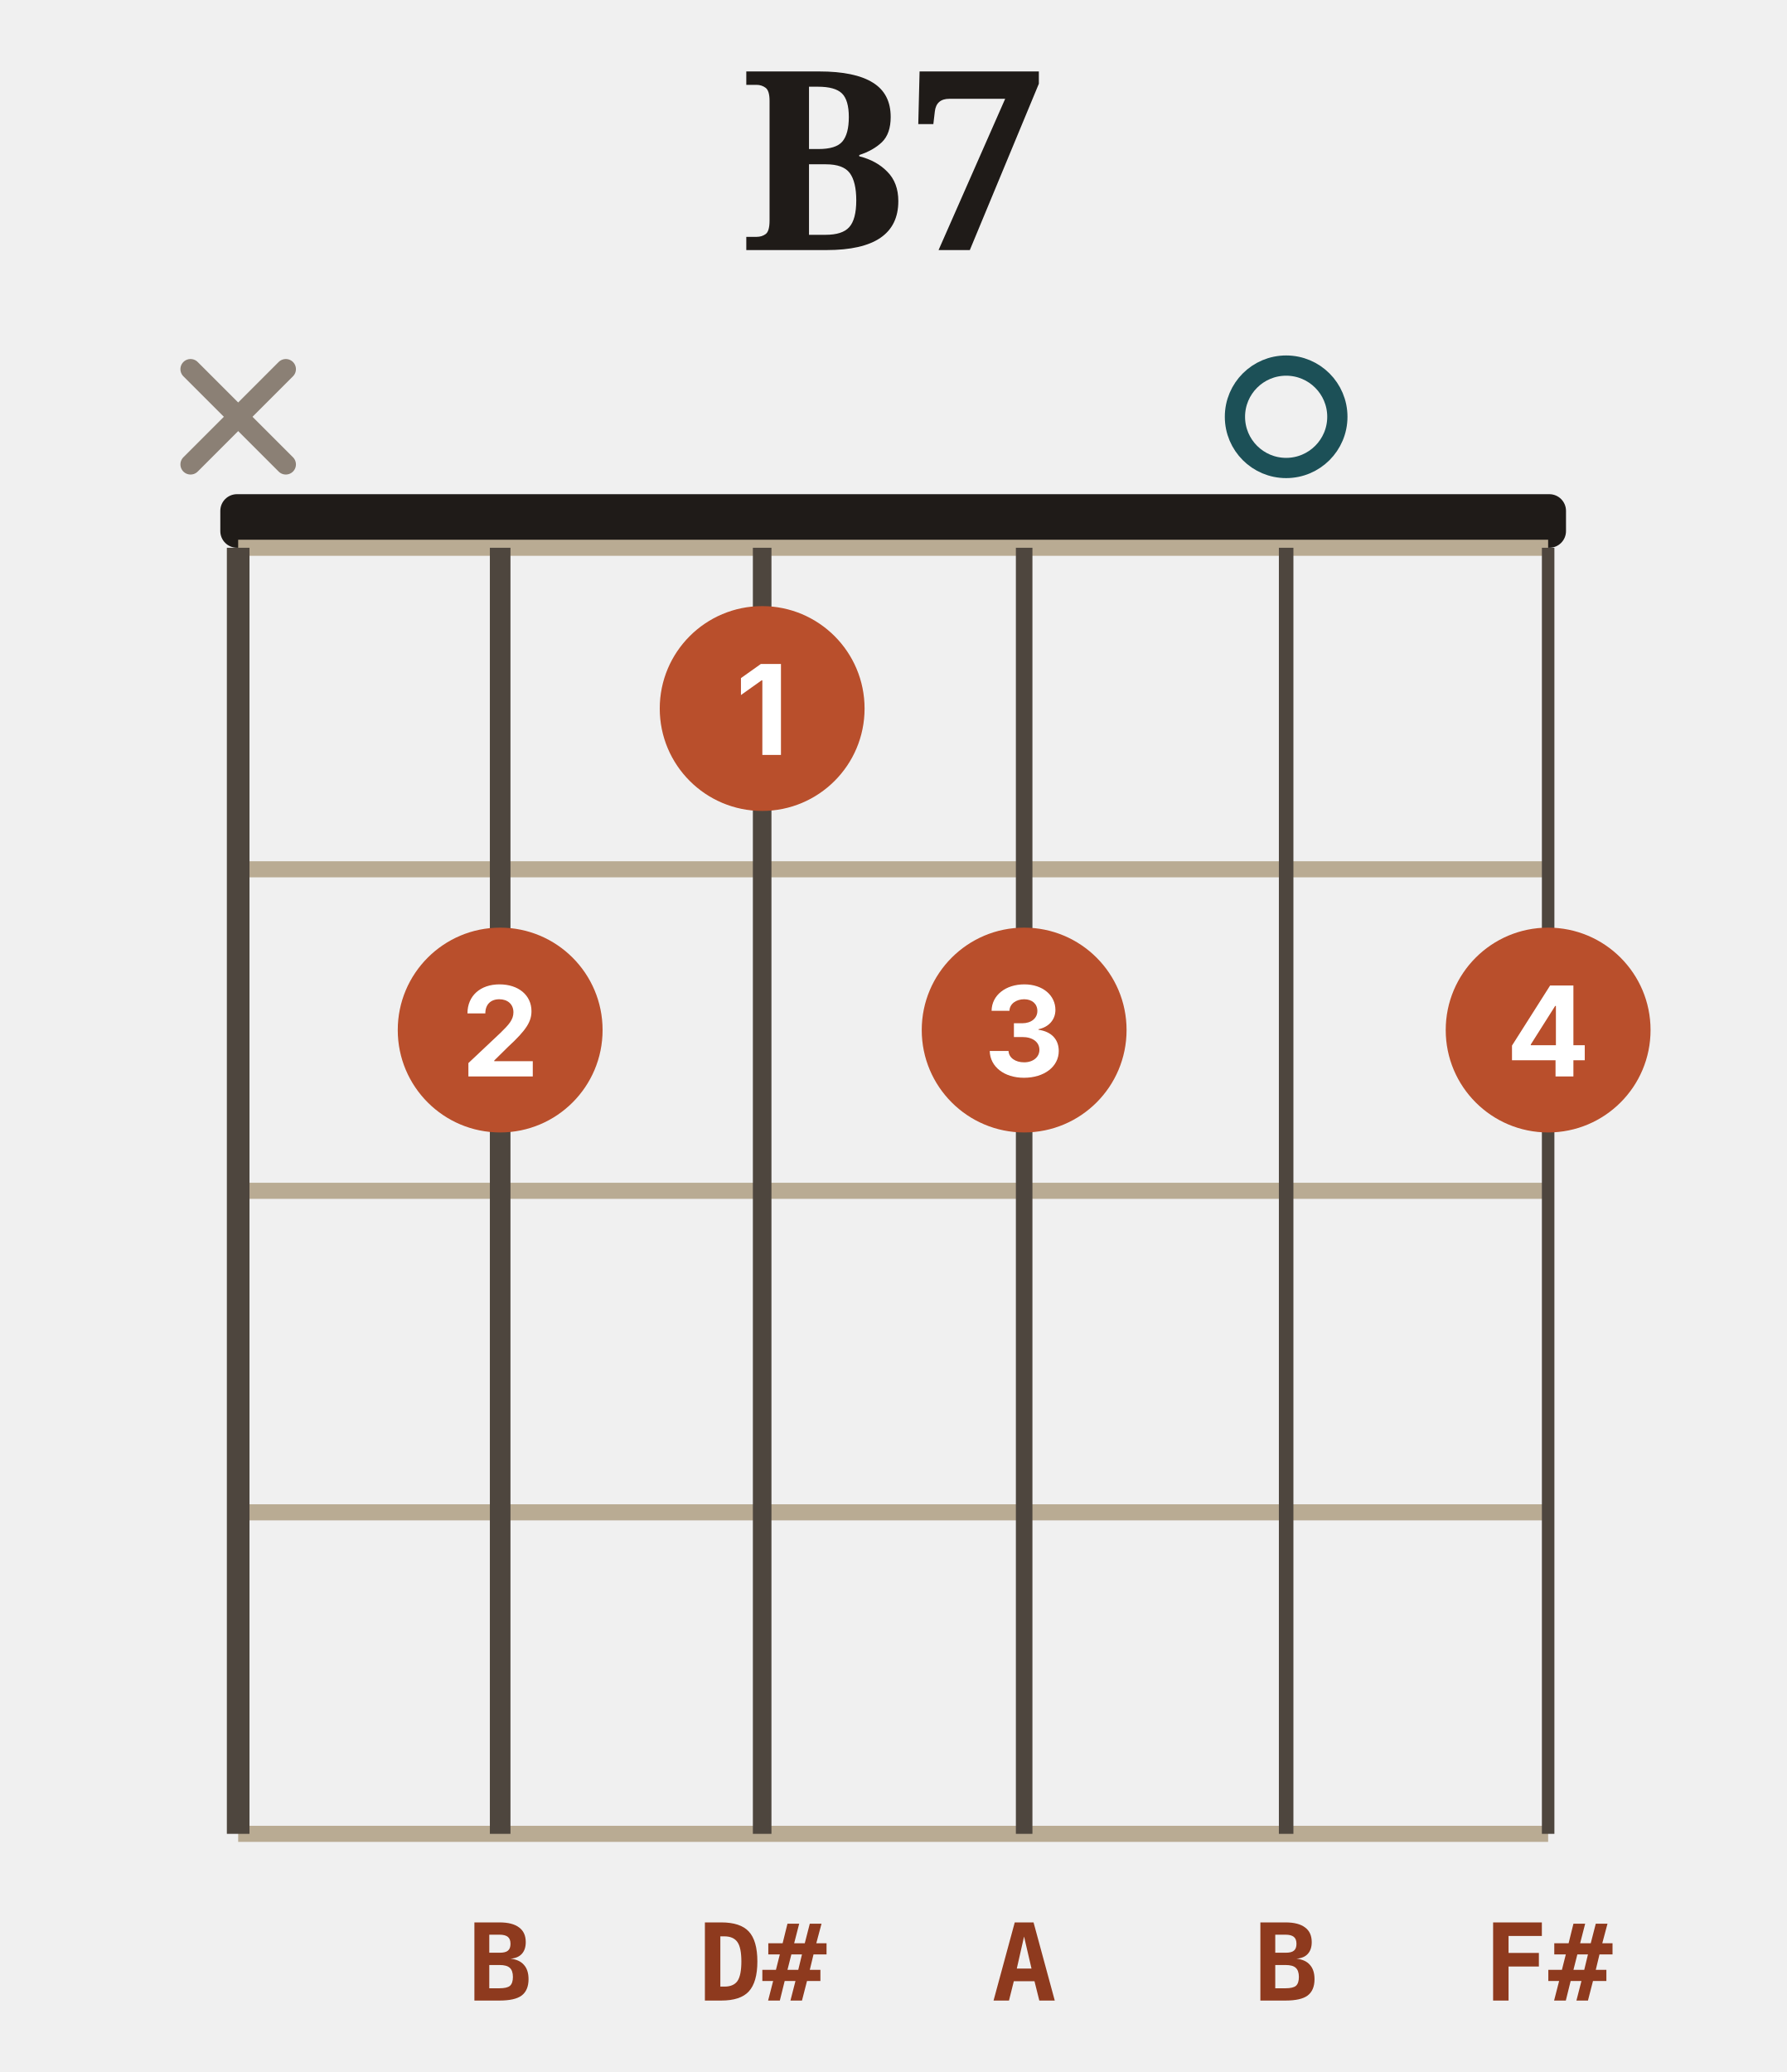
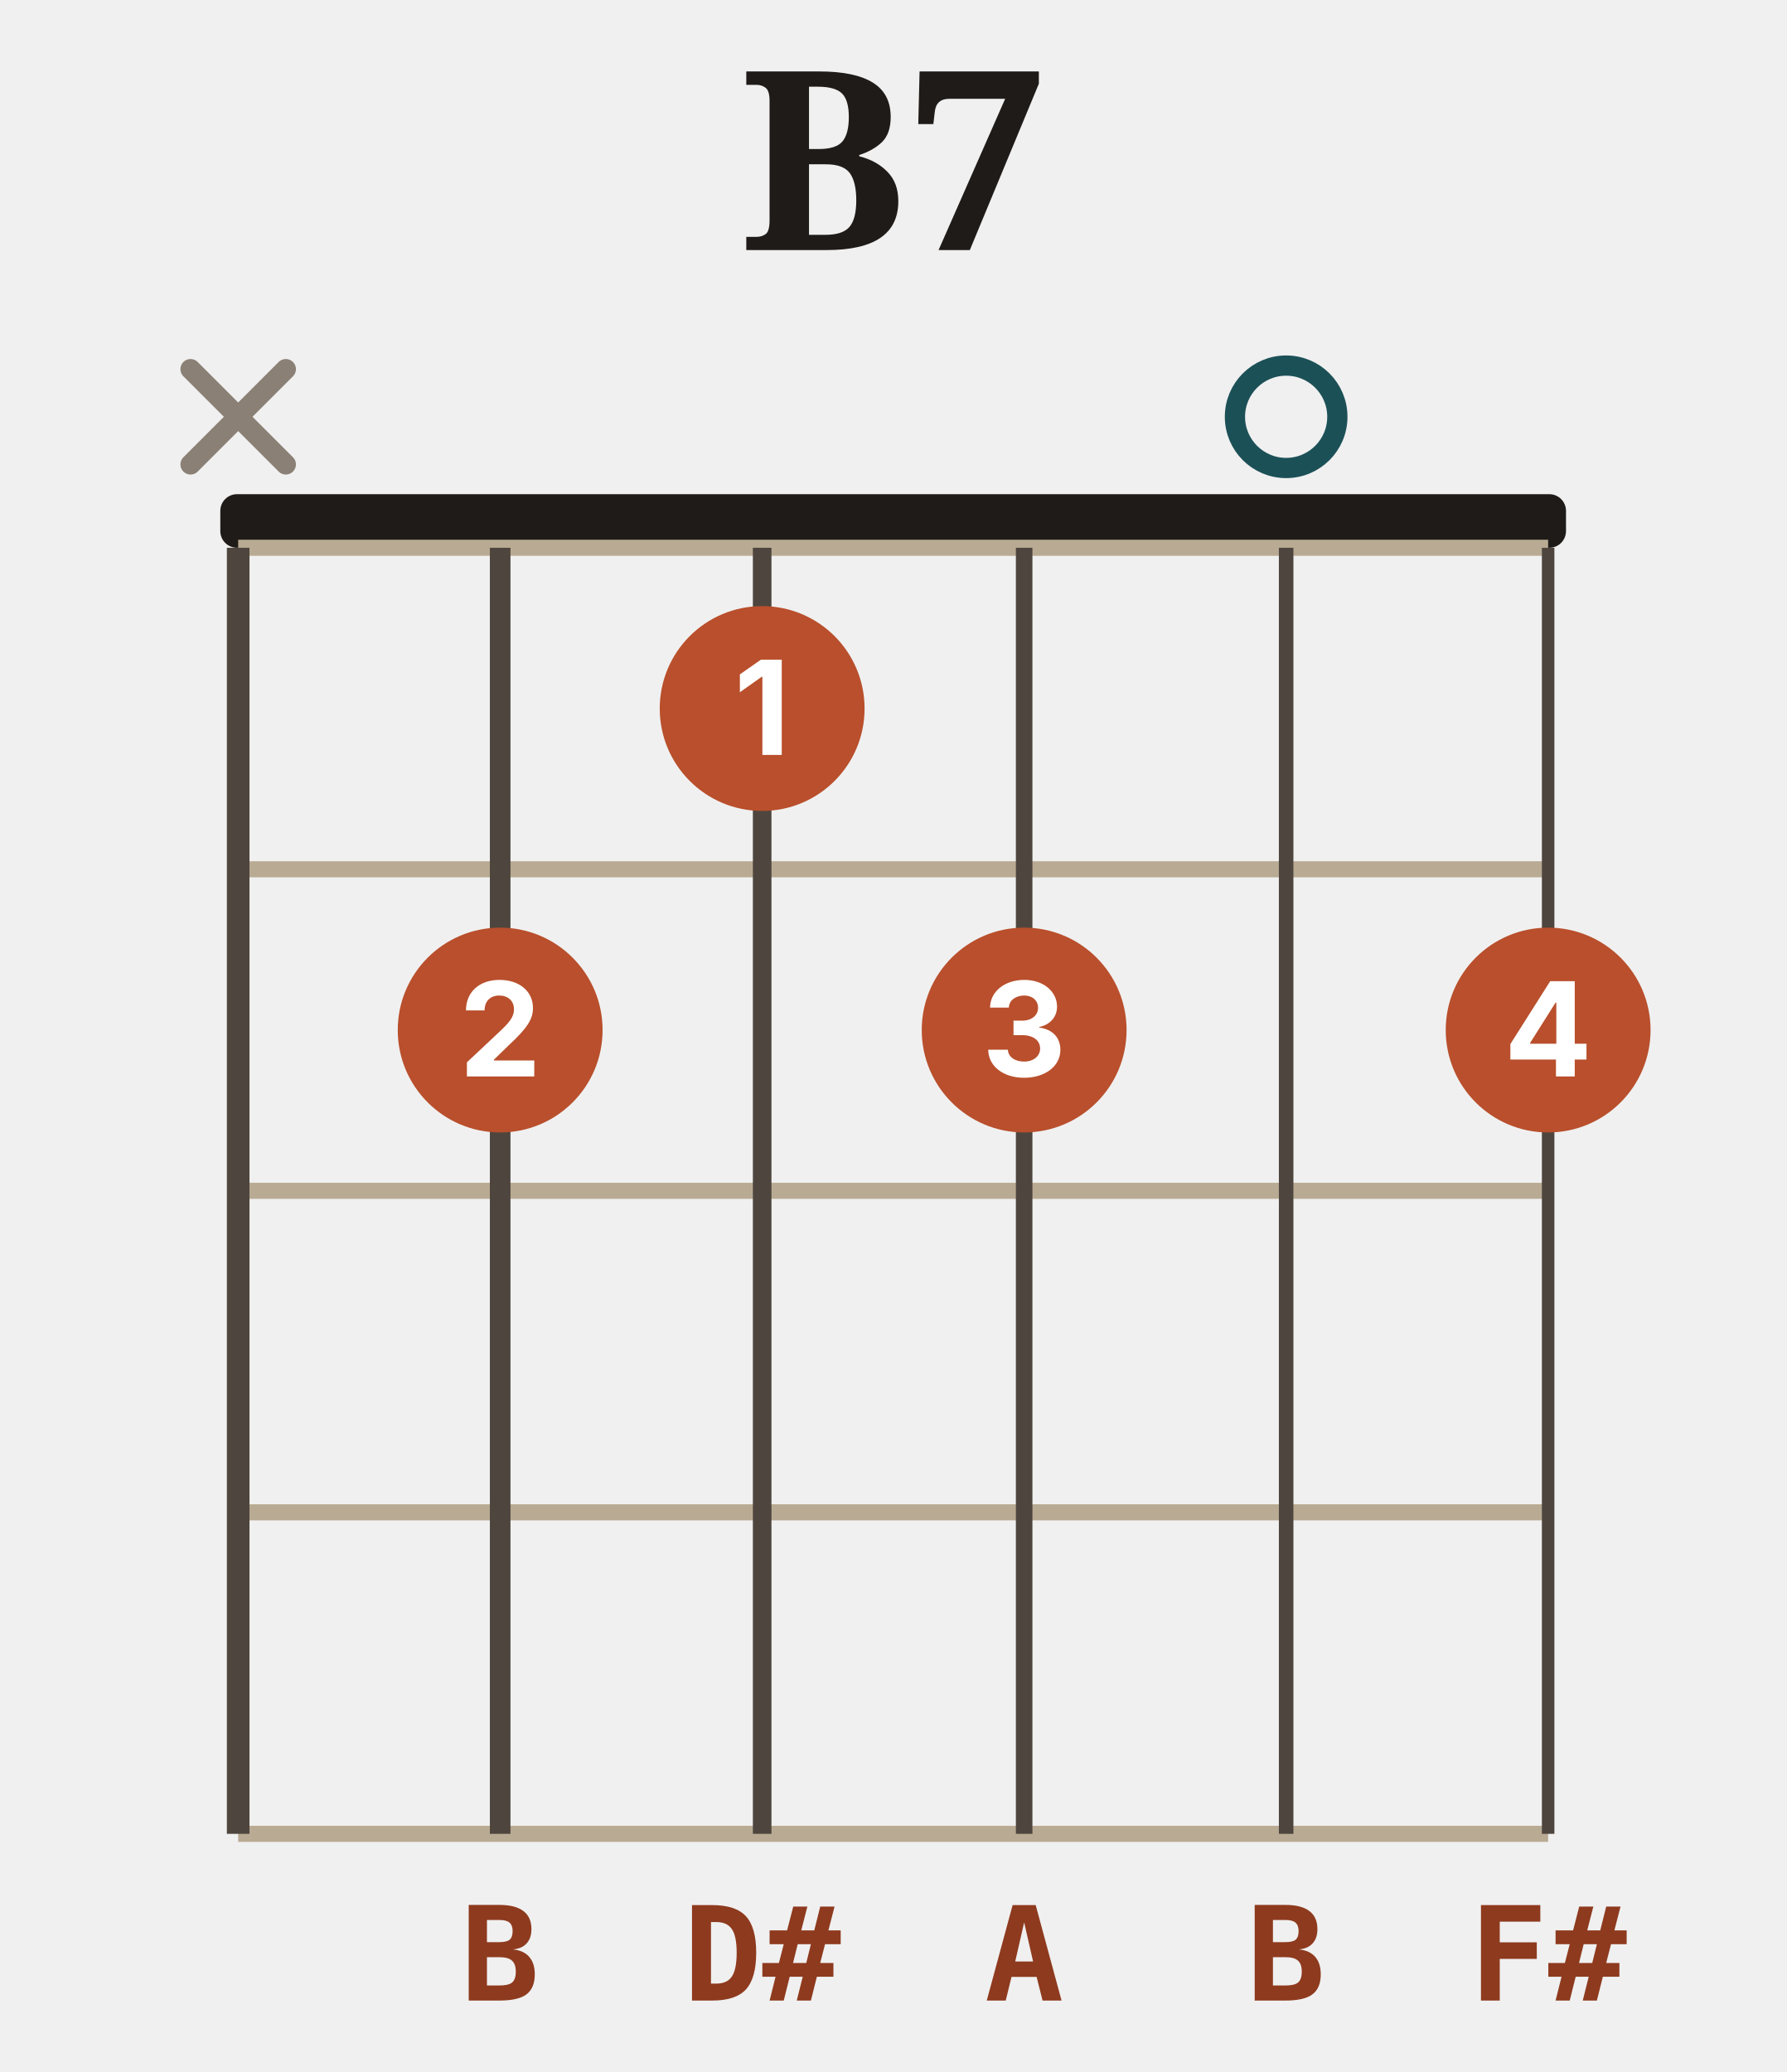
<svg xmlns="http://www.w3.org/2000/svg" width="150" height="174" viewBox="0 0 150 174" font-family="Inter, 'DejaVu Sans', sans-serif">
  <text x="75.0" y="21" text-anchor="middle" font-family="'EB Garamond', Georgia, serif" font-size="21" font-weight="700" fill="#1F1B18">B7</text>
  <g stroke="#8B8075" stroke-width="1.7" stroke-linecap="round">
    <line x1="16.0" y1="31.0" x2="24.0" y2="39.0" />
    <line x1="16.0" y1="39.0" x2="24.0" y2="31.0" />
  </g>
  <circle cx="108.0" cy="35.0" r="4.3" fill="none" stroke="#1C5057" stroke-width="1.7" />
  <rect x="18.5" y="41.5" width="113.0" height="4.5" rx="1.4" fill="#1F1B18" />
  <line x1="20.0" y1="46.0" x2="130.0" y2="46.0" stroke="#B9AB93" stroke-width="1.35" />
  <line x1="20.0" y1="73.0" x2="130.0" y2="73.0" stroke="#B9AB93" stroke-width="1.35" />
  <line x1="20.0" y1="100.0" x2="130.0" y2="100.0" stroke="#B9AB93" stroke-width="1.35" />
  <line x1="20.0" y1="127.0" x2="130.0" y2="127.0" stroke="#B9AB93" stroke-width="1.35" />
  <line x1="20.0" y1="154.0" x2="130.0" y2="154.0" stroke="#B9AB93" stroke-width="1.35" />
  <line x1="20.0" y1="46.0" x2="20.0" y2="154.0" stroke="#4E463E" stroke-width="1.90" />
  <line x1="42.0" y1="46.0" x2="42.0" y2="154.0" stroke="#4E463E" stroke-width="1.73" />
  <line x1="64.0" y1="46.0" x2="64.0" y2="154.0" stroke="#4E463E" stroke-width="1.56" />
  <line x1="86.0" y1="46.0" x2="86.0" y2="154.0" stroke="#4E463E" stroke-width="1.39" />
  <line x1="108.0" y1="46.0" x2="108.0" y2="154.0" stroke="#4E463E" stroke-width="1.22" />
  <line x1="130.0" y1="46.0" x2="130.0" y2="154.0" stroke="#4E463E" stroke-width="1.05" />
  <circle cx="42.0" cy="86.5" r="8.6" fill="#B94F2C" />
-   <text x="42.0" y="90.4" text-anchor="middle" font-size="10.5" font-weight="700" fill="#fff">2</text>
+   <text x="42.0" y="90.4" text-anchor="middle" font-size="11" font-weight="700" fill="#fff">2</text>
  <circle cx="64.0" cy="59.5" r="8.6" fill="#B94F2C" />
-   <text x="64.0" y="63.4" text-anchor="middle" font-size="10.5" font-weight="700" fill="#fff">1</text>
+   <text x="64.0" y="63.4" text-anchor="middle" font-size="11" font-weight="700" fill="#fff">1</text>
  <circle cx="86.0" cy="86.5" r="8.6" fill="#B94F2C" />
-   <text x="86.0" y="90.4" text-anchor="middle" font-size="10.5" font-weight="700" fill="#fff">3</text>
+   <text x="86.0" y="90.4" text-anchor="middle" font-size="11" font-weight="700" fill="#fff">3</text>
  <circle cx="130.0" cy="86.5" r="8.6" fill="#B94F2C" />
-   <text x="130.0" y="90.4" text-anchor="middle" font-size="10.5" font-weight="700" fill="#fff">4</text>
-   <text x="20.0" y="168.0" text-anchor="middle" font-family="'JetBrains Mono', monospace" font-size="9" font-weight="700" fill="#8B8075" />
-   <text x="42.0" y="168.0" text-anchor="middle" font-family="'JetBrains Mono', monospace" font-size="9" font-weight="700" fill="#8E3A1E">B</text>
-   <text x="64.0" y="168.0" text-anchor="middle" font-family="'JetBrains Mono', monospace" font-size="9" font-weight="700" fill="#8E3A1E">D#</text>
-   <text x="86.0" y="168.0" text-anchor="middle" font-family="'JetBrains Mono', monospace" font-size="9" font-weight="700" fill="#8E3A1E">A</text>
-   <text x="108.0" y="168.0" text-anchor="middle" font-family="'JetBrains Mono', monospace" font-size="9" font-weight="700" fill="#8E3A1E">B</text>
-   <text x="130.0" y="168.0" text-anchor="middle" font-family="'JetBrains Mono', monospace" font-size="9" font-weight="700" fill="#8E3A1E">F#</text>
+   <text x="130.0" y="90.4" text-anchor="middle" font-size="11" font-weight="700" fill="#fff">4</text>
+   <text x="20.0" y="168.0" text-anchor="middle" font-family="'JetBrains Mono', monospace" font-size="11" font-weight="700" fill="#8B8075" />
+   <text x="42.0" y="168.0" text-anchor="middle" font-family="'JetBrains Mono', monospace" font-size="11" font-weight="700" fill="#8E3A1E">B</text>
+   <text x="64.0" y="168.0" text-anchor="middle" font-family="'JetBrains Mono', monospace" font-size="11" font-weight="700" fill="#8E3A1E">D#</text>
+   <text x="86.0" y="168.0" text-anchor="middle" font-family="'JetBrains Mono', monospace" font-size="11" font-weight="700" fill="#8E3A1E">A</text>
+   <text x="108.0" y="168.0" text-anchor="middle" font-family="'JetBrains Mono', monospace" font-size="11" font-weight="700" fill="#8E3A1E">B</text>
+   <text x="130.0" y="168.0" text-anchor="middle" font-family="'JetBrains Mono', monospace" font-size="11" font-weight="700" fill="#8E3A1E">F#</text>
</svg>
